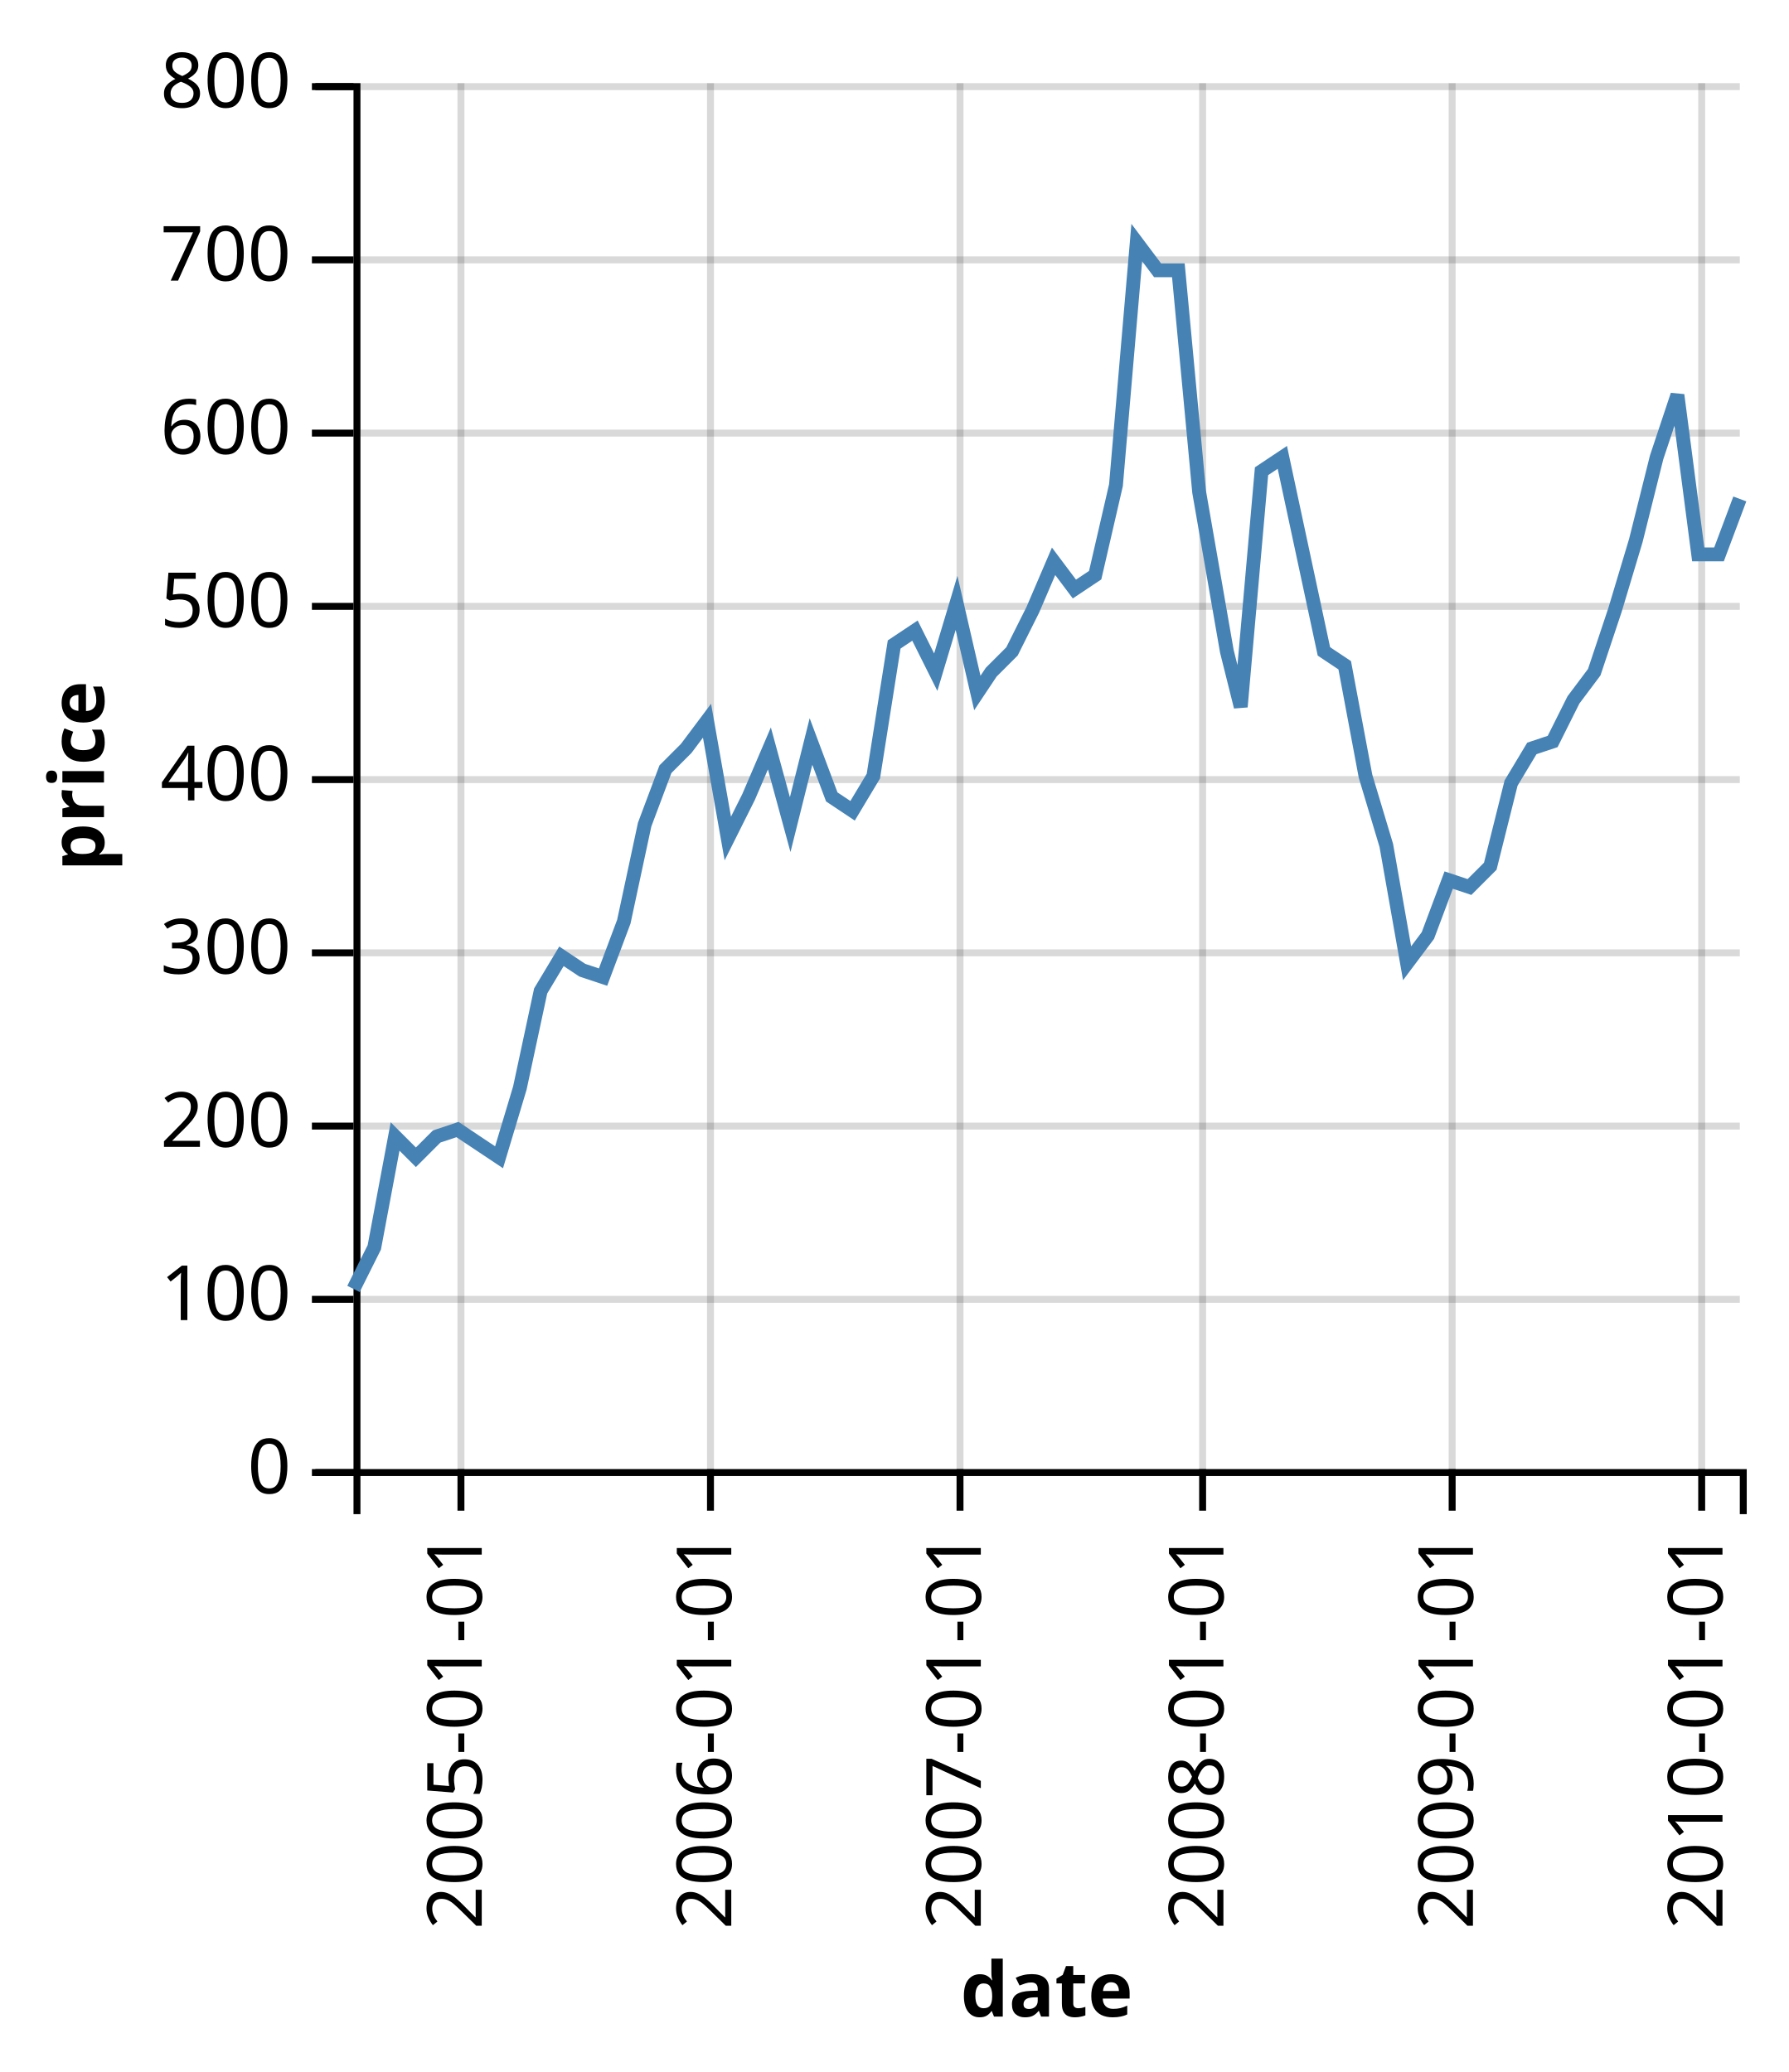
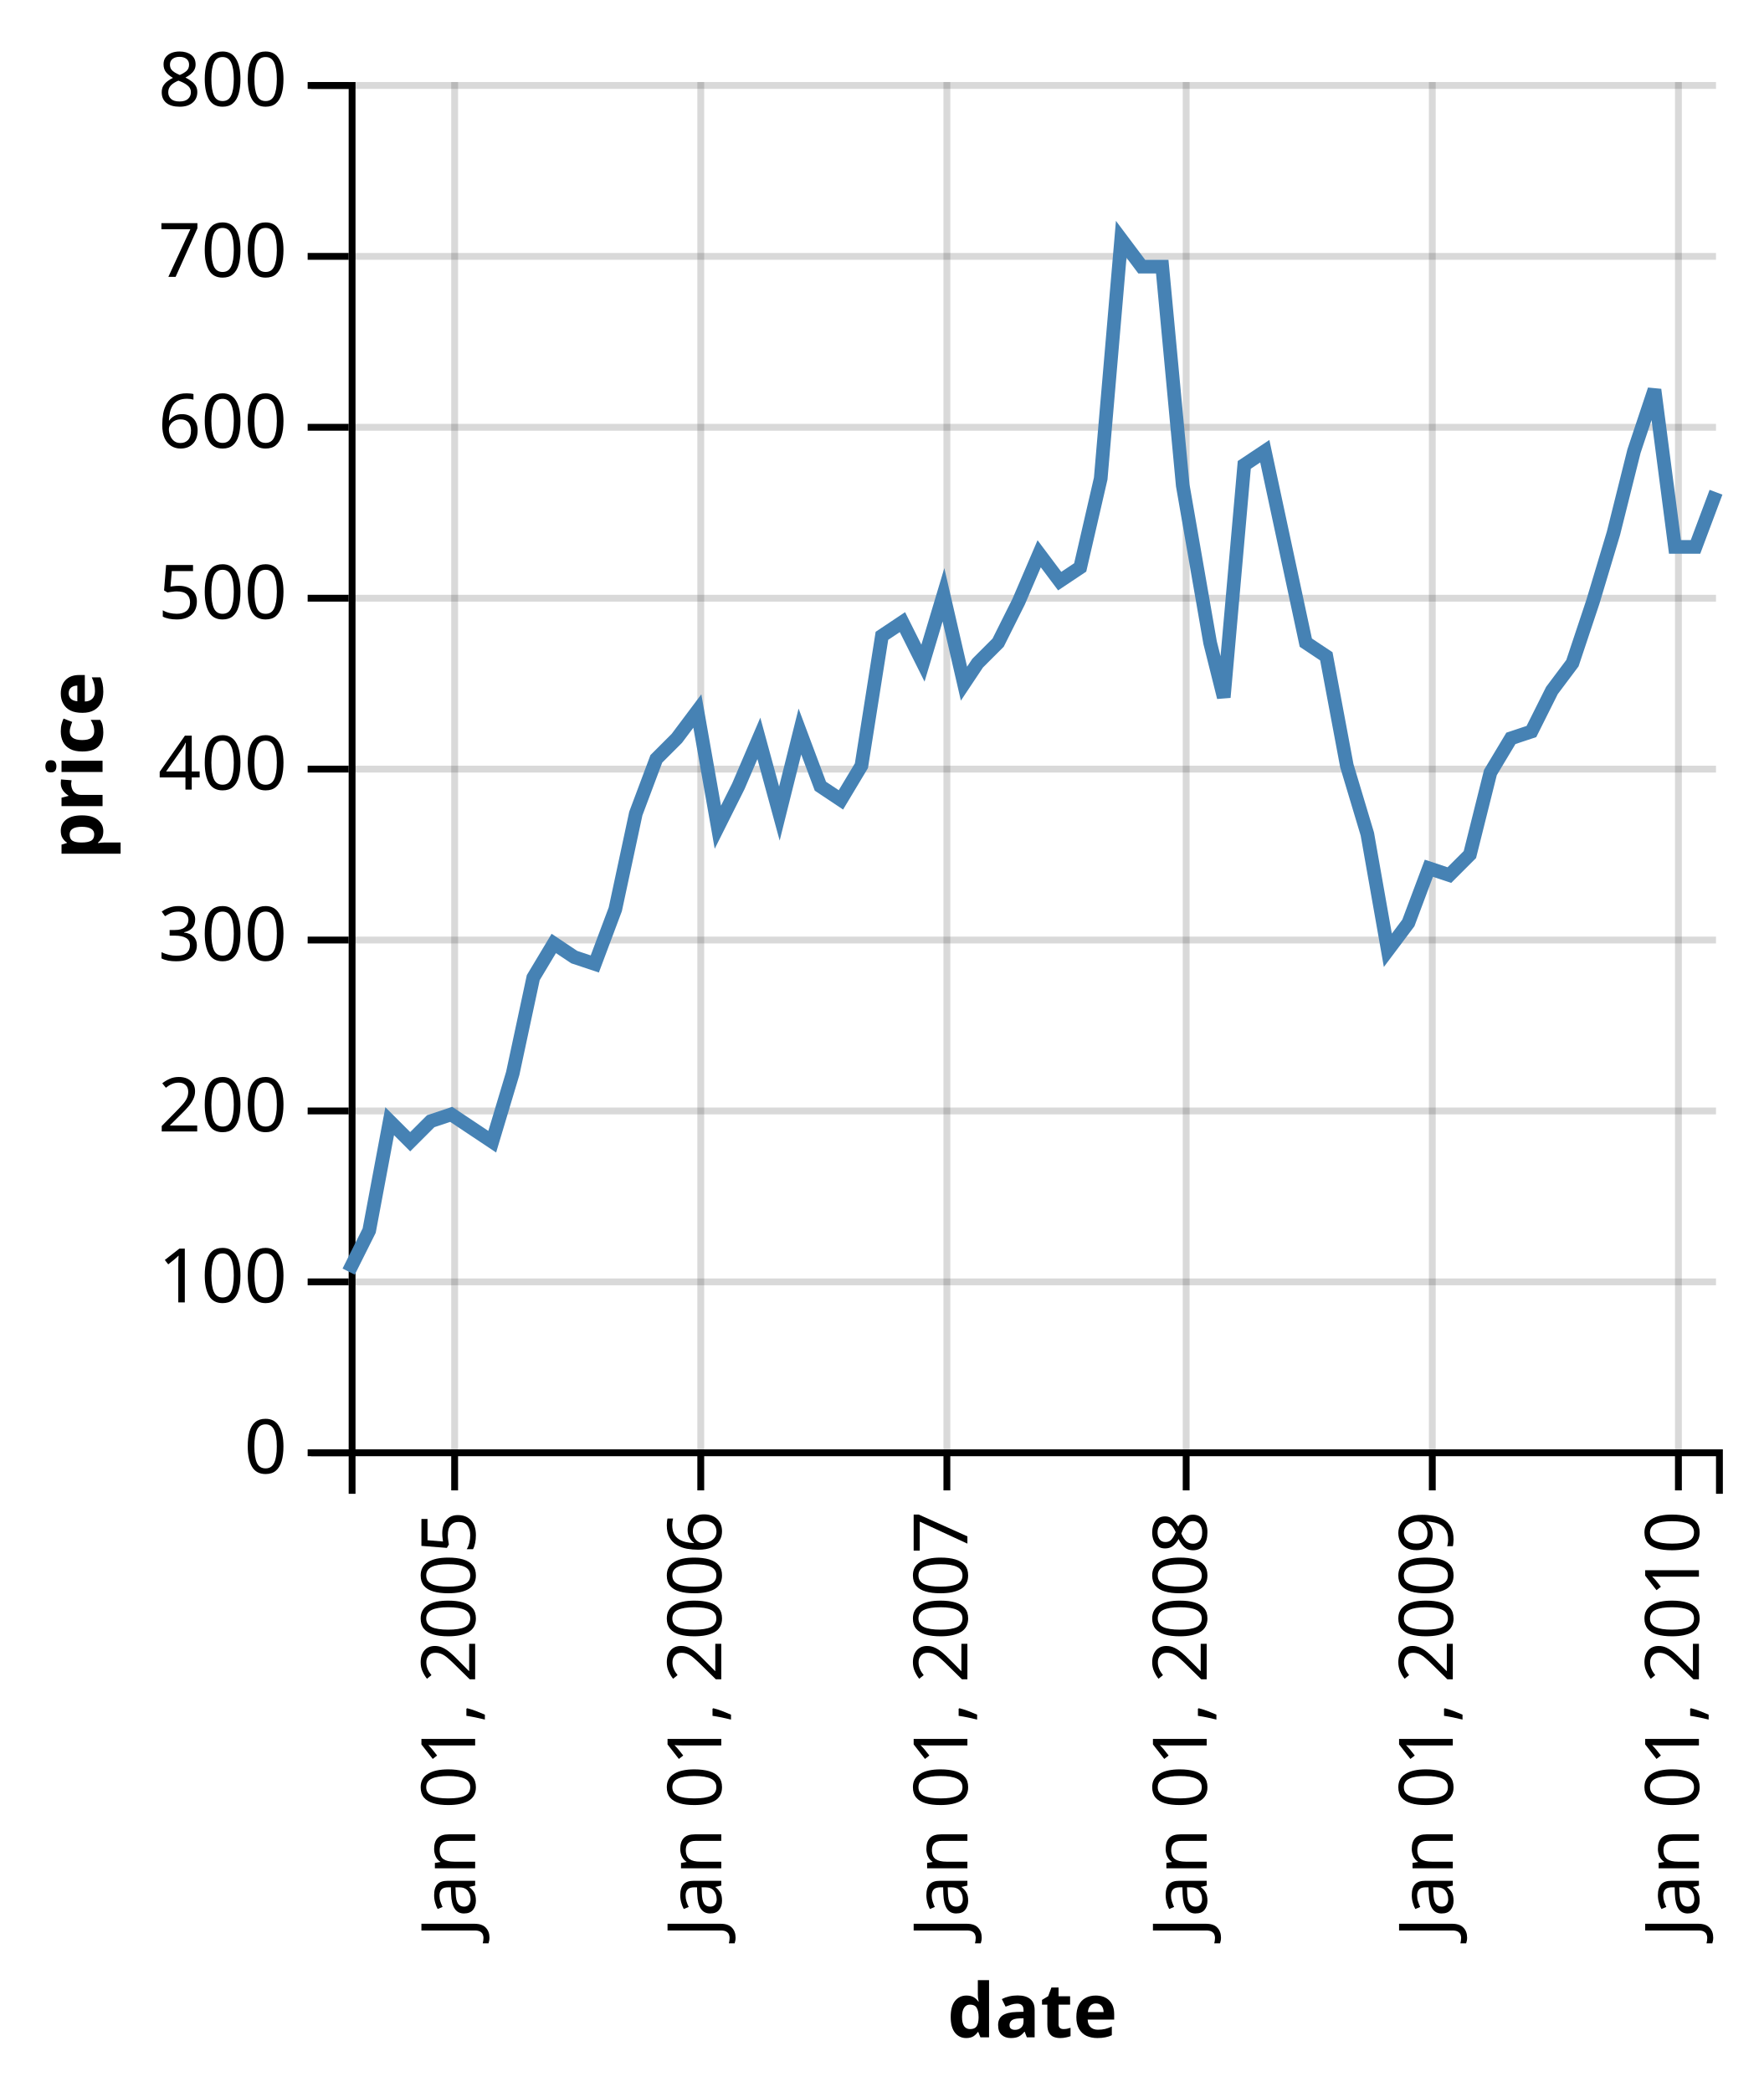
- <svg xmlns="http://www.w3.org/2000/svg" class="marks" width="258" height="299" version="1.1">
+ <svg xmlns="http://www.w3.org/2000/svg" class="marks" width="258" height="306" version="1.1">
  <g transform="translate(51,12)">
    <g class="mark-group">
      <g transform="translate(0,0)">
        <rect class="background" width="1" height="1" style="fill: none;" />
        <g class="mark-group root">
          <g transform="translate(0,0)">
            <rect class="background" width="200" height="200" style="fill: none;" />
            <g class="mark-group">
              <g transform="translate(0,200)">
                <rect class="background" width="0" height="0" style="pointer-events: none; fill: none;" />
                <g class="mark-rule" style="pointer-events: none;">
                  <line transform="translate(15.5,-200)" x2="0" y2="200" style="fill: none; stroke: #000; stroke-opacity: 0.15; opacity: 1;" />
                  <line transform="translate(51.5,-200)" x2="0" y2="200" style="fill: none; stroke: #000; stroke-opacity: 0.15; opacity: 1;" />
                  <line transform="translate(87.5,-200)" x2="0" y2="200" style="fill: none; stroke: #000; stroke-opacity: 0.15; opacity: 1;" />
                  <line transform="translate(122.5,-200)" x2="0" y2="200" style="fill: none; stroke: #000; stroke-opacity: 0.15; opacity: 1;" />
                  <line transform="translate(158.5,-200)" x2="0" y2="200" style="fill: none; stroke: #000; stroke-opacity: 0.15; opacity: 1;" />
                  <line transform="translate(194.5,-200)" x2="0" y2="200" style="fill: none; stroke: #000; stroke-opacity: 0.15; opacity: 1;" />
                </g>
                <g class="mark-rule" style="pointer-events: none;">
                  <line transform="translate(15.5,0)" x2="0" y2="6" style="fill: none; stroke: #000; stroke-width: 1; opacity: 1;" />
                  <line transform="translate(51.5,0)" x2="0" y2="6" style="fill: none; stroke: #000; stroke-width: 1; opacity: 1;" />
                  <line transform="translate(87.5,0)" x2="0" y2="6" style="fill: none; stroke: #000; stroke-width: 1; opacity: 1;" />
                  <line transform="translate(122.5,0)" x2="0" y2="6" style="fill: none; stroke: #000; stroke-width: 1; opacity: 1;" />
                  <line transform="translate(158.5,0)" x2="0" y2="6" style="fill: none; stroke: #000; stroke-width: 1; opacity: 1;" />
                  <line transform="translate(194.5,0)" x2="0" y2="6" style="fill: none; stroke: #000; stroke-width: 1; opacity: 1;" />
                </g>
                <g class="mark-rule" style="pointer-events: none;" />
                <g class="mark-text">
-                   <text text-anchor="end" transform="translate(15.5,9) rotate(270) translate(0,3)" style="font: 11px sans-serif; fill: #000; opacity: 1;">2005-01-01</text>
-                   <text text-anchor="end" transform="translate(51.5,9) rotate(270) translate(0,3)" style="font: 11px sans-serif; fill: #000; opacity: 1;">2006-01-01</text>
-                   <text text-anchor="end" transform="translate(87.5,9) rotate(270) translate(0,3)" style="font: 11px sans-serif; fill: #000; opacity: 1;">2007-01-01</text>
-                   <text text-anchor="end" transform="translate(122.5,9) rotate(270) translate(0,3)" style="font: 11px sans-serif; fill: #000; opacity: 1;">2008-01-01</text>
-                   <text text-anchor="end" transform="translate(158.5,9) rotate(270) translate(0,3)" style="font: 11px sans-serif; fill: #000; opacity: 1;">2009-01-01</text>
-                   <text text-anchor="end" transform="translate(194.5,9) rotate(270) translate(0,3)" style="font: 11px sans-serif; fill: #000; opacity: 1;">2010-01-01</text>
+                   <text text-anchor="end" transform="translate(15.5,9) rotate(270) translate(0,3)" style="font: 11px sans-serif; fill: #000; opacity: 1;">Jan 01, 2005</text>
+                   <text text-anchor="end" transform="translate(51.5,9) rotate(270) translate(0,3)" style="font: 11px sans-serif; fill: #000; opacity: 1;">Jan 01, 2006</text>
+                   <text text-anchor="end" transform="translate(87.5,9) rotate(270) translate(0,3)" style="font: 11px sans-serif; fill: #000; opacity: 1;">Jan 01, 2007</text>
+                   <text text-anchor="end" transform="translate(122.5,9) rotate(270) translate(0,3)" style="font: 11px sans-serif; fill: #000; opacity: 1;">Jan 01, 2008</text>
+                   <text text-anchor="end" transform="translate(158.5,9) rotate(270) translate(0,3)" style="font: 11px sans-serif; fill: #000; opacity: 1;">Jan 01, 2009</text>
+                   <text text-anchor="end" transform="translate(194.5,9) rotate(270) translate(0,3)" style="font: 11px sans-serif; fill: #000; opacity: 1;">Jan 01, 2010</text>
                </g>
                <g class="mark-path" style="pointer-events: none;">
                  <path transform="translate(0.5,0.5)" d="M0,6V0H200V6" style="fill: none; stroke: #000; stroke-width: 1;" />
                </g>
                <g class="mark-text">
-                   <text text-anchor="middle" transform="translate(100,79)" style="font: bold 11px sans-serif; fill: #000;">date</text>
+                   <text text-anchor="middle" transform="translate(100,86)" style="font: bold 11px sans-serif; fill: #000;">date</text>
                </g>
              </g>
            </g>
            <g class="mark-group">
              <g transform="translate(0,0)">
                <rect class="background" width="0" height="0" style="pointer-events: none; fill: none;" />
                <g class="mark-rule" style="pointer-events: none;">
                  <line transform="translate(0,200.5)" x2="200" y2="0" style="fill: none; stroke: #000; stroke-opacity: 0.15; opacity: 1;" />
                  <line transform="translate(0,175.5)" x2="200" y2="0" style="fill: none; stroke: #000; stroke-opacity: 0.15; opacity: 1;" />
                  <line transform="translate(0,150.5)" x2="200" y2="0" style="fill: none; stroke: #000; stroke-opacity: 0.15; opacity: 1;" />
                  <line transform="translate(0,125.5)" x2="200" y2="0" style="fill: none; stroke: #000; stroke-opacity: 0.15; opacity: 1;" />
                  <line transform="translate(0,100.5)" x2="200" y2="0" style="fill: none; stroke: #000; stroke-opacity: 0.15; opacity: 1;" />
                  <line transform="translate(0,75.5)" x2="200" y2="0" style="fill: none; stroke: #000; stroke-opacity: 0.15; opacity: 1;" />
                  <line transform="translate(0,50.5)" x2="200" y2="0" style="fill: none; stroke: #000; stroke-opacity: 0.15; opacity: 1;" />
                  <line transform="translate(0,25.5)" x2="200" y2="0" style="fill: none; stroke: #000; stroke-opacity: 0.15; opacity: 1;" />
                  <line transform="translate(0,0.5)" x2="200" y2="0" style="fill: none; stroke: #000; stroke-opacity: 0.15; opacity: 1;" />
                </g>
                <g class="mark-rule" style="pointer-events: none;">
                  <line transform="translate(-6,200.5)" x2="6" y2="0" style="fill: none; stroke: #000; stroke-width: 1; opacity: 1;" />
                  <line transform="translate(-6,175.5)" x2="6" y2="0" style="fill: none; stroke: #000; stroke-width: 1; opacity: 1;" />
                  <line transform="translate(-6,150.5)" x2="6" y2="0" style="fill: none; stroke: #000; stroke-width: 1; opacity: 1;" />
                  <line transform="translate(-6,125.5)" x2="6" y2="0" style="fill: none; stroke: #000; stroke-width: 1; opacity: 1;" />
                  <line transform="translate(-6,100.5)" x2="6" y2="0" style="fill: none; stroke: #000; stroke-width: 1; opacity: 1;" />
                  <line transform="translate(-6,75.5)" x2="6" y2="0" style="fill: none; stroke: #000; stroke-width: 1; opacity: 1;" />
                  <line transform="translate(-6,50.5)" x2="6" y2="0" style="fill: none; stroke: #000; stroke-width: 1; opacity: 1;" />
                  <line transform="translate(-6,25.5)" x2="6" y2="0" style="fill: none; stroke: #000; stroke-width: 1; opacity: 1;" />
                  <line transform="translate(-6,0.5)" x2="6" y2="0" style="fill: none; stroke: #000; stroke-width: 1; opacity: 1;" />
                </g>
                <g class="mark-rule" style="pointer-events: none;" />
                <g class="mark-text">
                  <text text-anchor="end" transform="translate(-9,203.5)" style="font: 11px sans-serif; fill: #000; opacity: 1;">0</text>
                  <text text-anchor="end" transform="translate(-9,178.5)" style="font: 11px sans-serif; fill: #000; opacity: 1;">100</text>
                  <text text-anchor="end" transform="translate(-9,153.5)" style="font: 11px sans-serif; fill: #000; opacity: 1;">200</text>
                  <text text-anchor="end" transform="translate(-9,128.5)" style="font: 11px sans-serif; fill: #000; opacity: 1;">300</text>
                  <text text-anchor="end" transform="translate(-9,103.5)" style="font: 11px sans-serif; fill: #000; opacity: 1;">400</text>
                  <text text-anchor="end" transform="translate(-9,78.5)" style="font: 11px sans-serif; fill: #000; opacity: 1;">500</text>
                  <text text-anchor="end" transform="translate(-9,53.5)" style="font: 11px sans-serif; fill: #000; opacity: 1;">600</text>
                  <text text-anchor="end" transform="translate(-9,28.5)" style="font: 11px sans-serif; fill: #000; opacity: 1;">700</text>
                  <text text-anchor="end" transform="translate(-9,3.5)" style="font: 11px sans-serif; fill: #000; opacity: 1;">800</text>
                </g>
                <g class="mark-path" style="pointer-events: none;">
                  <path transform="translate(0.5,0.5)" d="M-6,0H0V200H-6" style="fill: none; stroke: #000; stroke-width: 1;" />
                </g>
                <g class="mark-text">
                  <text text-anchor="middle" transform="translate(-39,100) rotate(-90) translate(0,3)" style="font: bold 11px sans-serif; fill: #000;">price</text>
                </g>
              </g>
            </g>
            <g class="mark-line marks">
              <path d="M200,60L197,68L194,68L191,45L188,54L185,66L182,76L179,85L176,89L173,95L170,96L167,101L164,113L161,116L158,115L155,123L152,127L149,110L146,100L143,84L140,82L137,68L134,54L131,56L128,90L126,82L122,59L119,27L116,27L113,23L110,58L107,71L104,73L101,69L98,76L95,82L92,85L90,88L87,75L84,85L81,79L78,81L75,100L72,105L69,103L66,95L63,107L60,96L57,103L54,109L51,92L48,96L45,99L42,107L39,121L36,129L33,128L30,126L27,131L24,145L21,155L18,153L15,151L12,152L9,155L6,152L3,168L0,174" style="fill: none; stroke: #4682b4; stroke-width: 2;" />
            </g>
          </g>
        </g>
      </g>
    </g>
  </g>
</svg>
